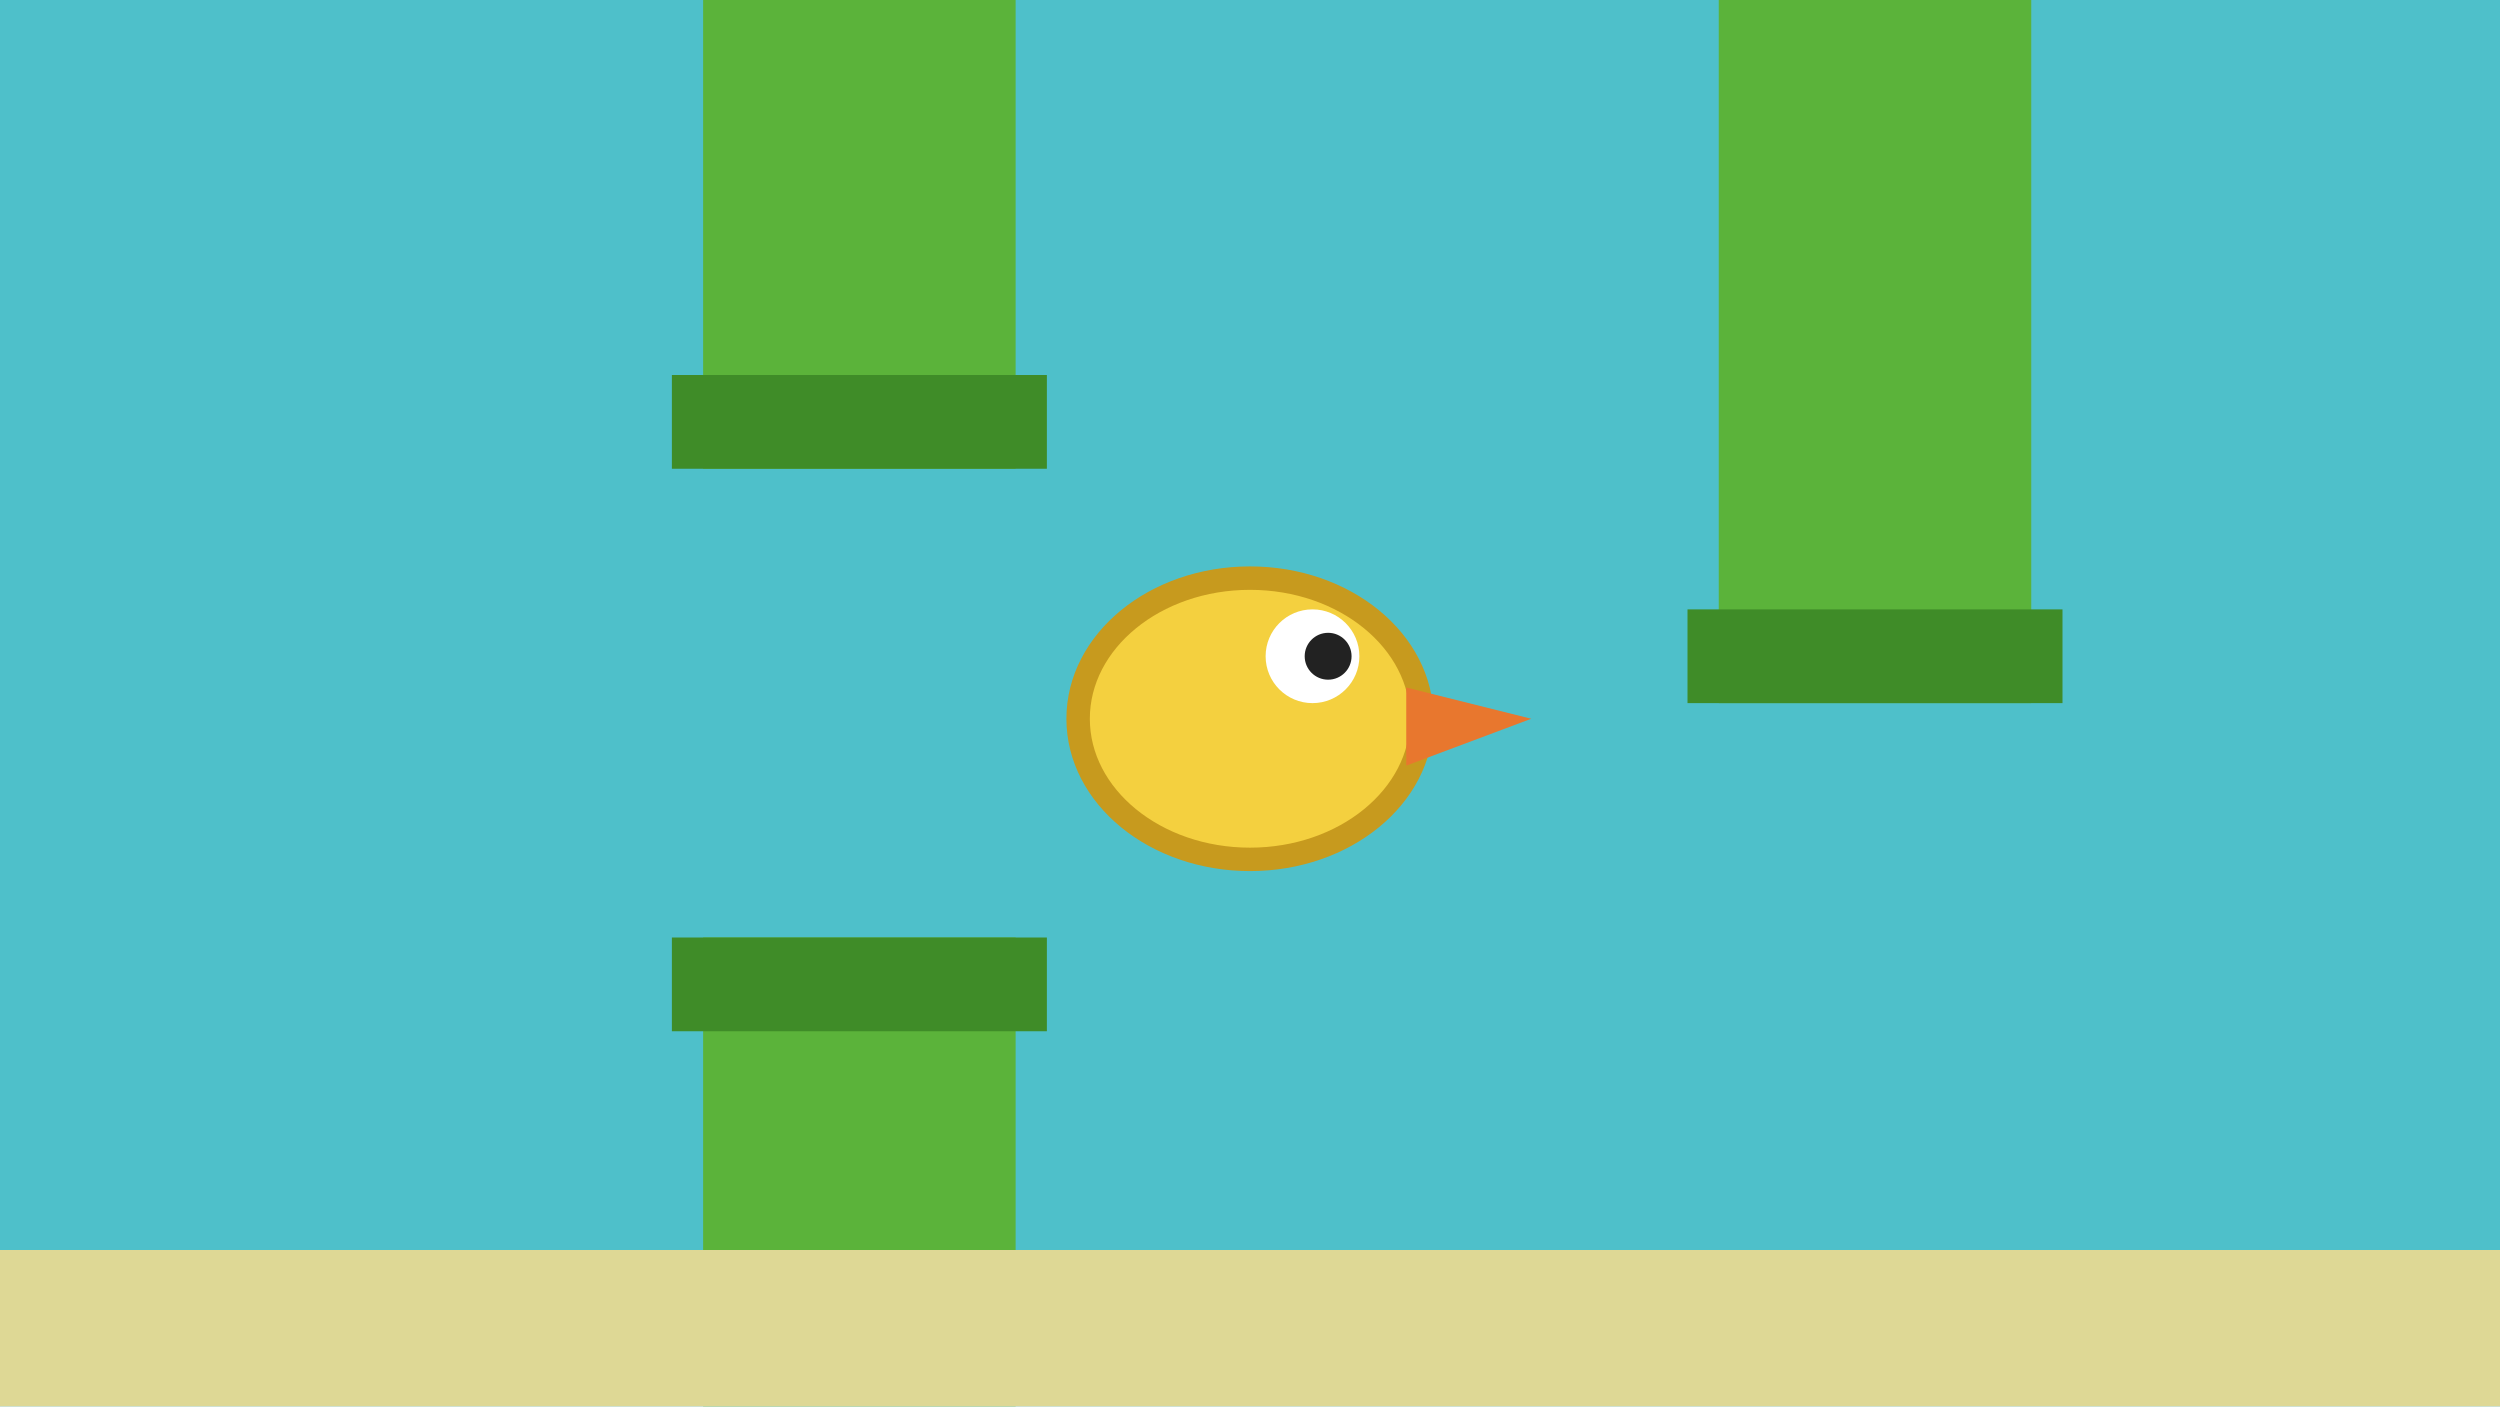
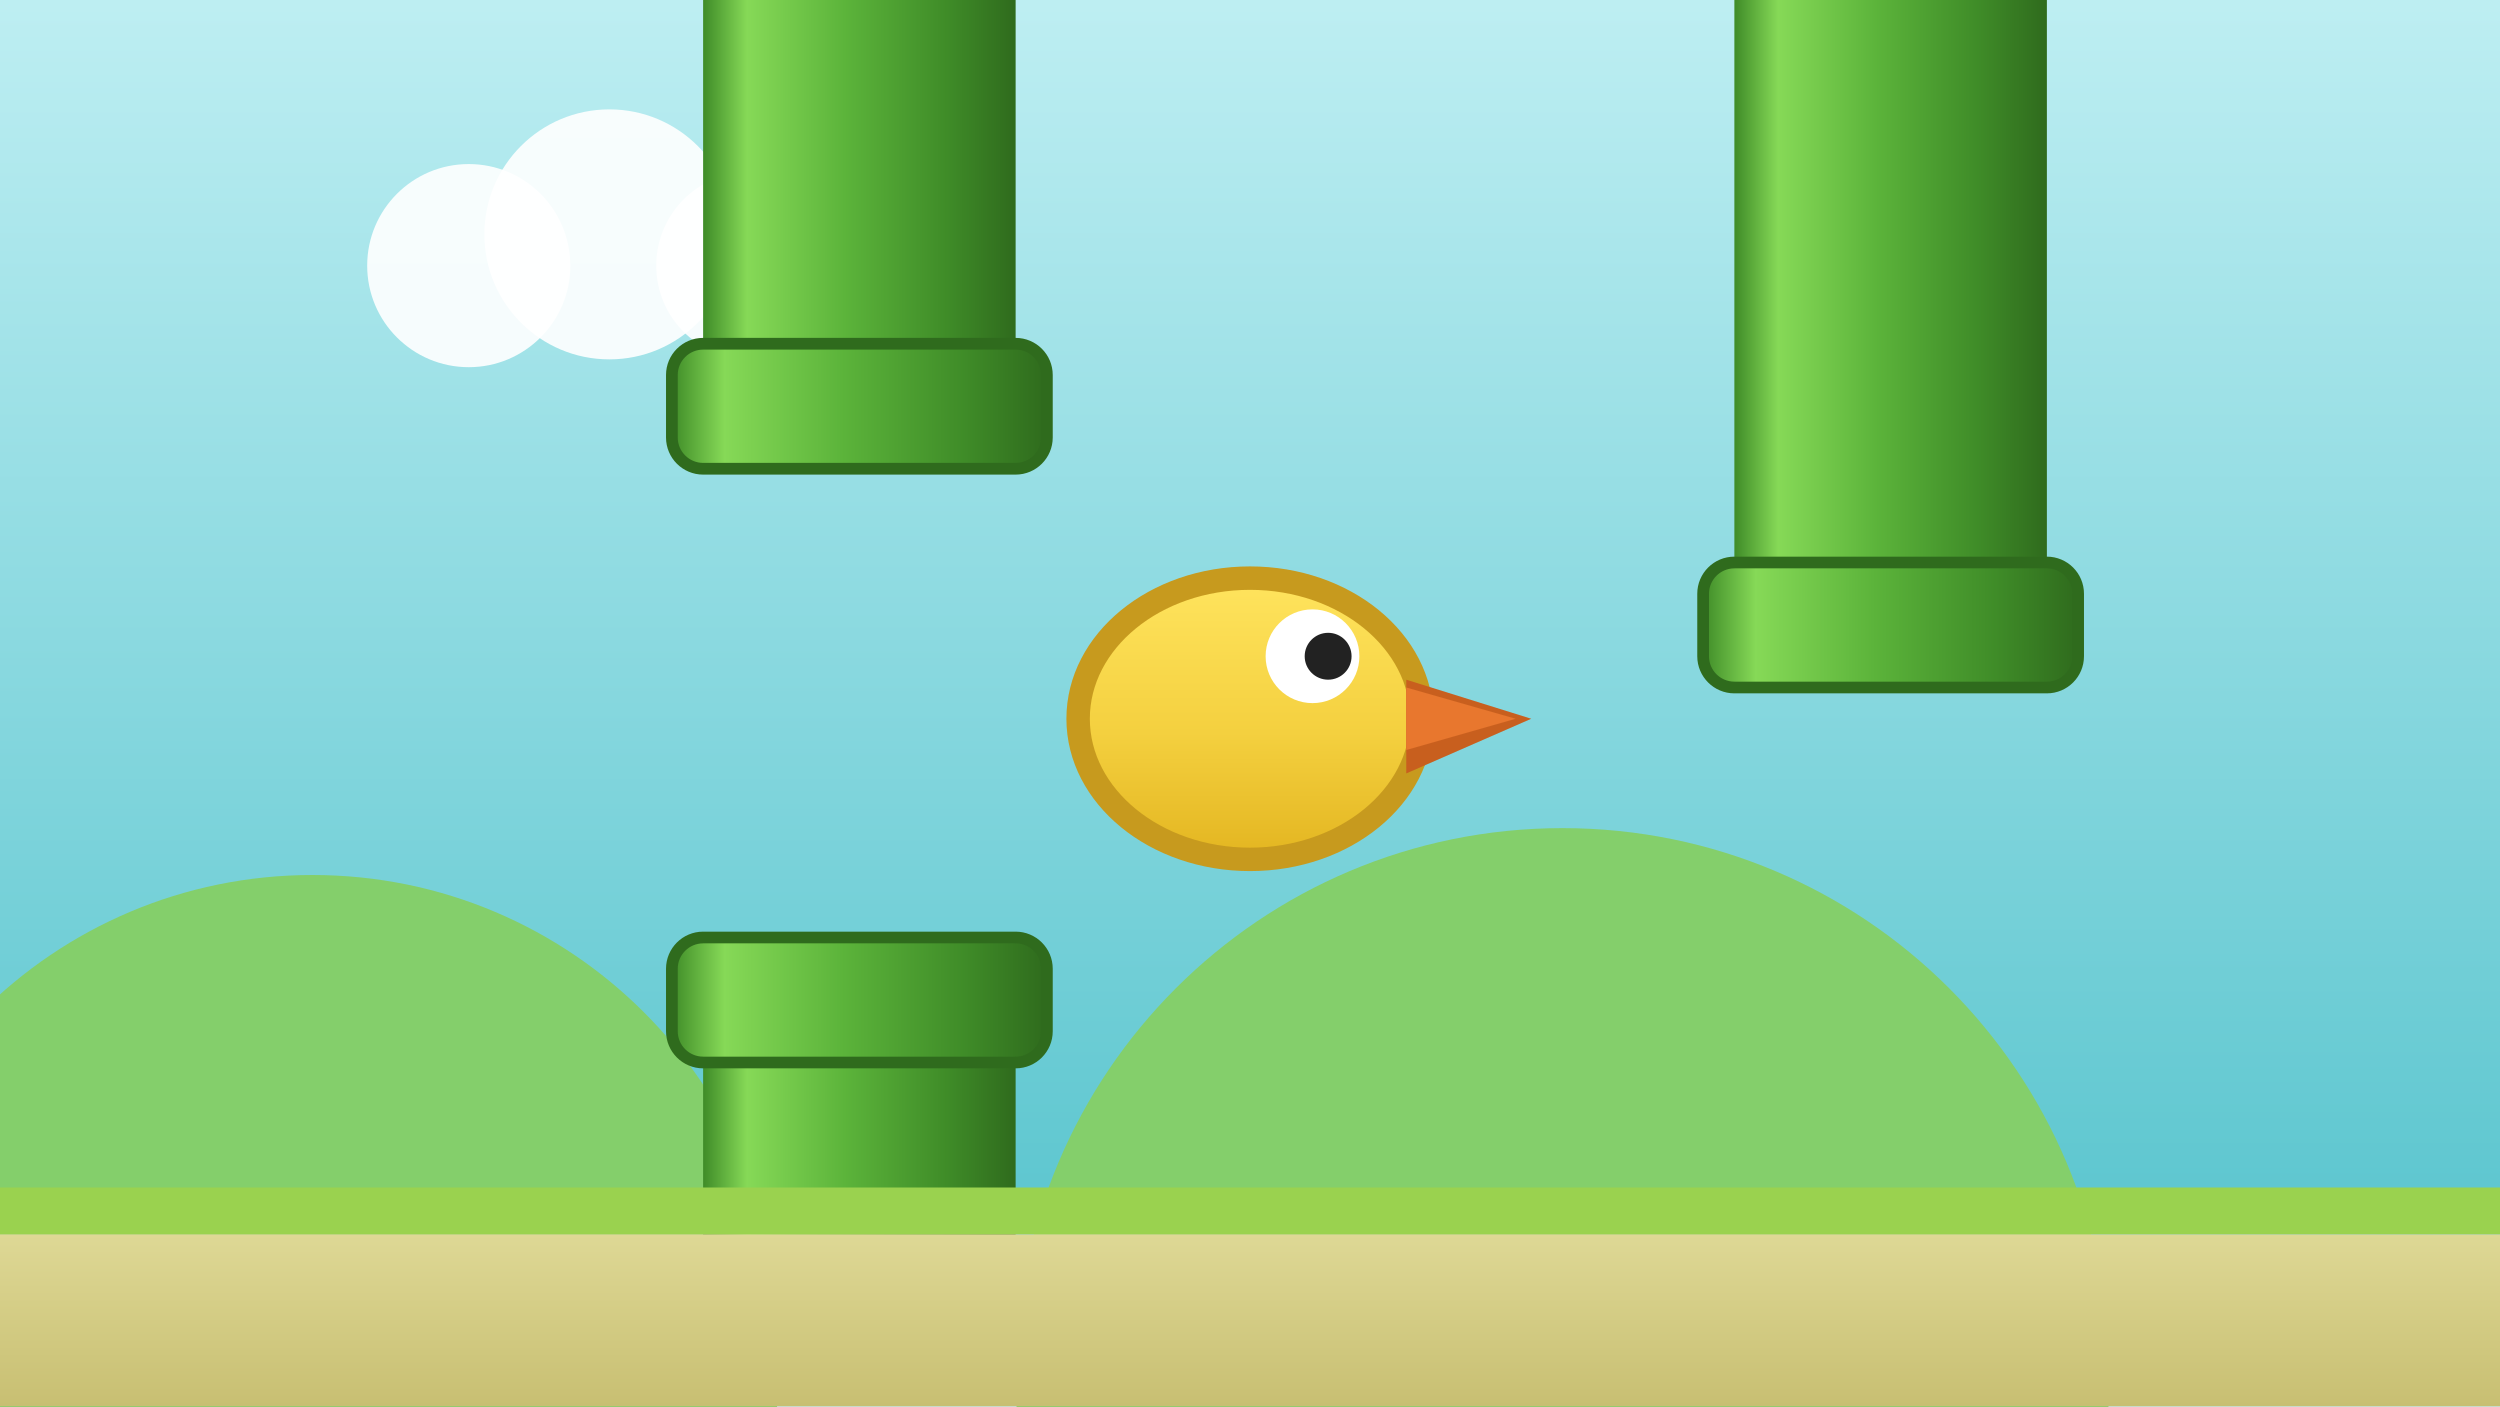
<svg xmlns="http://www.w3.org/2000/svg" width="320" height="180" viewBox="0 0 320 180">
-   <rect width="320" height="180" fill="#4ec0ca" />
-   <rect x="90" y="0" width="40" height="60" fill="#5bb33a" />
-   <rect x="86" y="48" width="48" height="12" fill="#3f8c28" />
-   <rect x="90" y="120" width="40" height="60" fill="#5bb33a" />
-   <rect x="86" y="120" width="48" height="12" fill="#3f8c28" />
-   <rect x="220" y="0" width="40" height="90" fill="#5bb33a" />
-   <rect x="216" y="78" width="48" height="12" fill="#3f8c28" />
-   <rect x="0" y="160" width="320" height="20" fill="#ded895" />
-   <ellipse cx="160" cy="92" rx="22" ry="18" fill="#f4d03f" stroke="#c79a1e" stroke-width="3" />
-   <polygon points="180,88 196,92 180,98" fill="#e8772e" />
+   <defs>
+     <linearGradient id="sky" x1="0" y1="0" x2="0" y2="1">
+       <stop offset="0" stop-color="#bdeef2" />
+       <stop offset="1" stop-color="#4ec0ca" />
+     </linearGradient>
+     <linearGradient id="pipe" x1="0" y1="0" x2="1" y2="0">
+       <stop offset="0" stop-color="#3f8c28" />
+       <stop offset="0.14" stop-color="#86d957" />
+       <stop offset="0.46" stop-color="#5bb33a" />
+       <stop offset="0.78" stop-color="#3f8c28" />
+       <stop offset="1" stop-color="#2f6b1d" />
+     </linearGradient>
+     <linearGradient id="dirt" x1="0" y1="0" x2="0" y2="1">
+       <stop offset="0" stop-color="#ded895" />
+       <stop offset="1" stop-color="#c8bf72" />
+     </linearGradient>
+     <linearGradient id="bird" x1="0" y1="0" x2="0" y2="1">
+       <stop offset="0" stop-color="#ffe45e" />
+       <stop offset="0.55" stop-color="#f4d03f" />
+       <stop offset="1" stop-color="#e3b520" />
+     </linearGradient>
+   </defs>
+   <rect width="320" height="180" fill="url(#sky)" />
+   <circle cx="60" cy="34" r="13" fill="#fff" opacity="0.9" />
+   <circle cx="78" cy="30" r="16" fill="#fff" opacity="0.9" />
+   <circle cx="96" cy="34" r="12" fill="#fff" opacity="0.9" />
+   <circle cx="40" cy="172" r="60" fill="#84cf6b" />
+   <circle cx="200" cy="176" r="70" fill="#84cf6b" />
+   <rect x="90" y="0" width="40" height="50" fill="url(#pipe)" />
+   <rect x="86" y="44" width="48" height="16" rx="4" fill="url(#pipe)" stroke="#2f6b1d" stroke-width="1.5" />
+   <rect x="90" y="120" width="40" height="40" fill="url(#pipe)" />
+   <rect x="86" y="120" width="48" height="16" rx="4" fill="url(#pipe)" stroke="#2f6b1d" stroke-width="1.5" />
+   <rect x="222" y="0" width="40" height="78" fill="url(#pipe)" />
+   <rect x="218" y="72" width="48" height="16" rx="4" fill="url(#pipe)" stroke="#2f6b1d" stroke-width="1.5" />
+   <rect x="0" y="152" width="320" height="6" fill="#9ad24f" />
+   <rect x="0" y="158" width="320" height="22" fill="url(#dirt)" />
+   <ellipse cx="156" cy="94" rx="16" ry="9" fill="#e3b520" stroke="#c79a1e" stroke-width="1.5" />
+   <ellipse cx="160" cy="92" rx="22" ry="18" fill="url(#bird)" stroke="#c79a1e" stroke-width="3" />
+   <polygon points="180,87 196,92 180,99" fill="#c85f1e" />
+   <polygon points="180,88 194,92 180,96" fill="#e8772e" />
  <circle cx="168" cy="84" r="6" fill="#fff" />
  <circle cx="170" cy="84" r="3" fill="#222" />
</svg>
